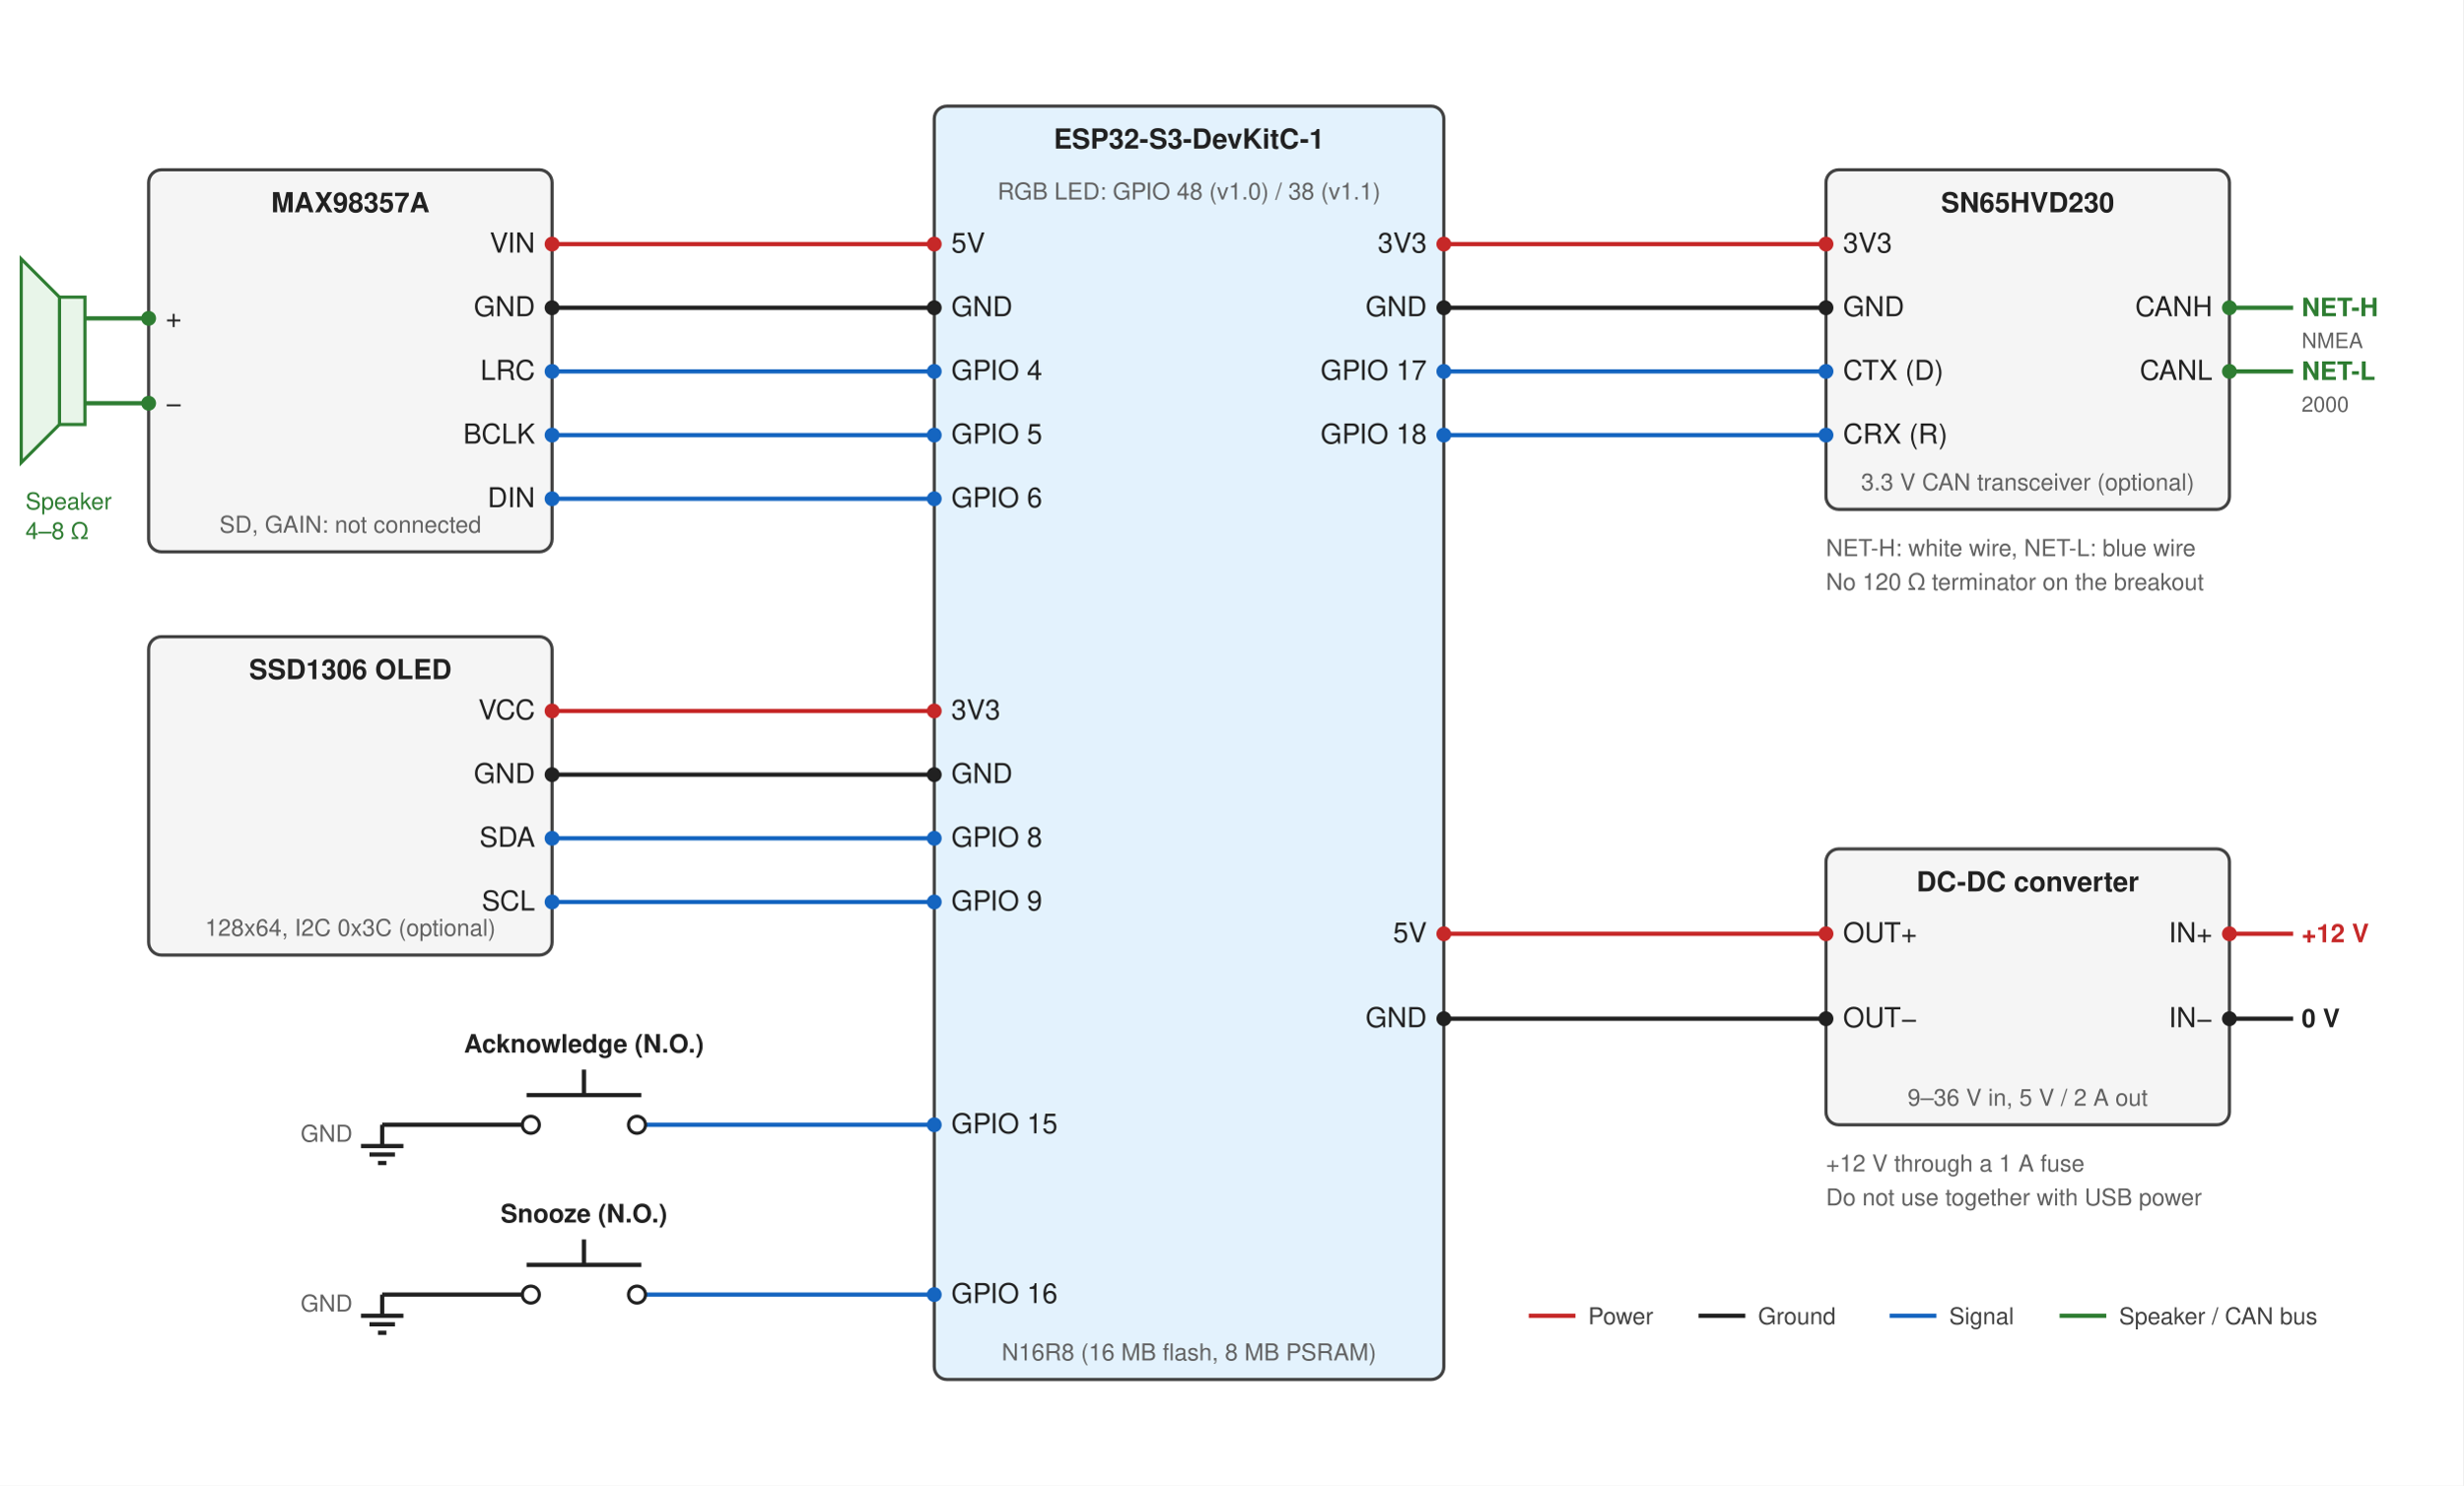
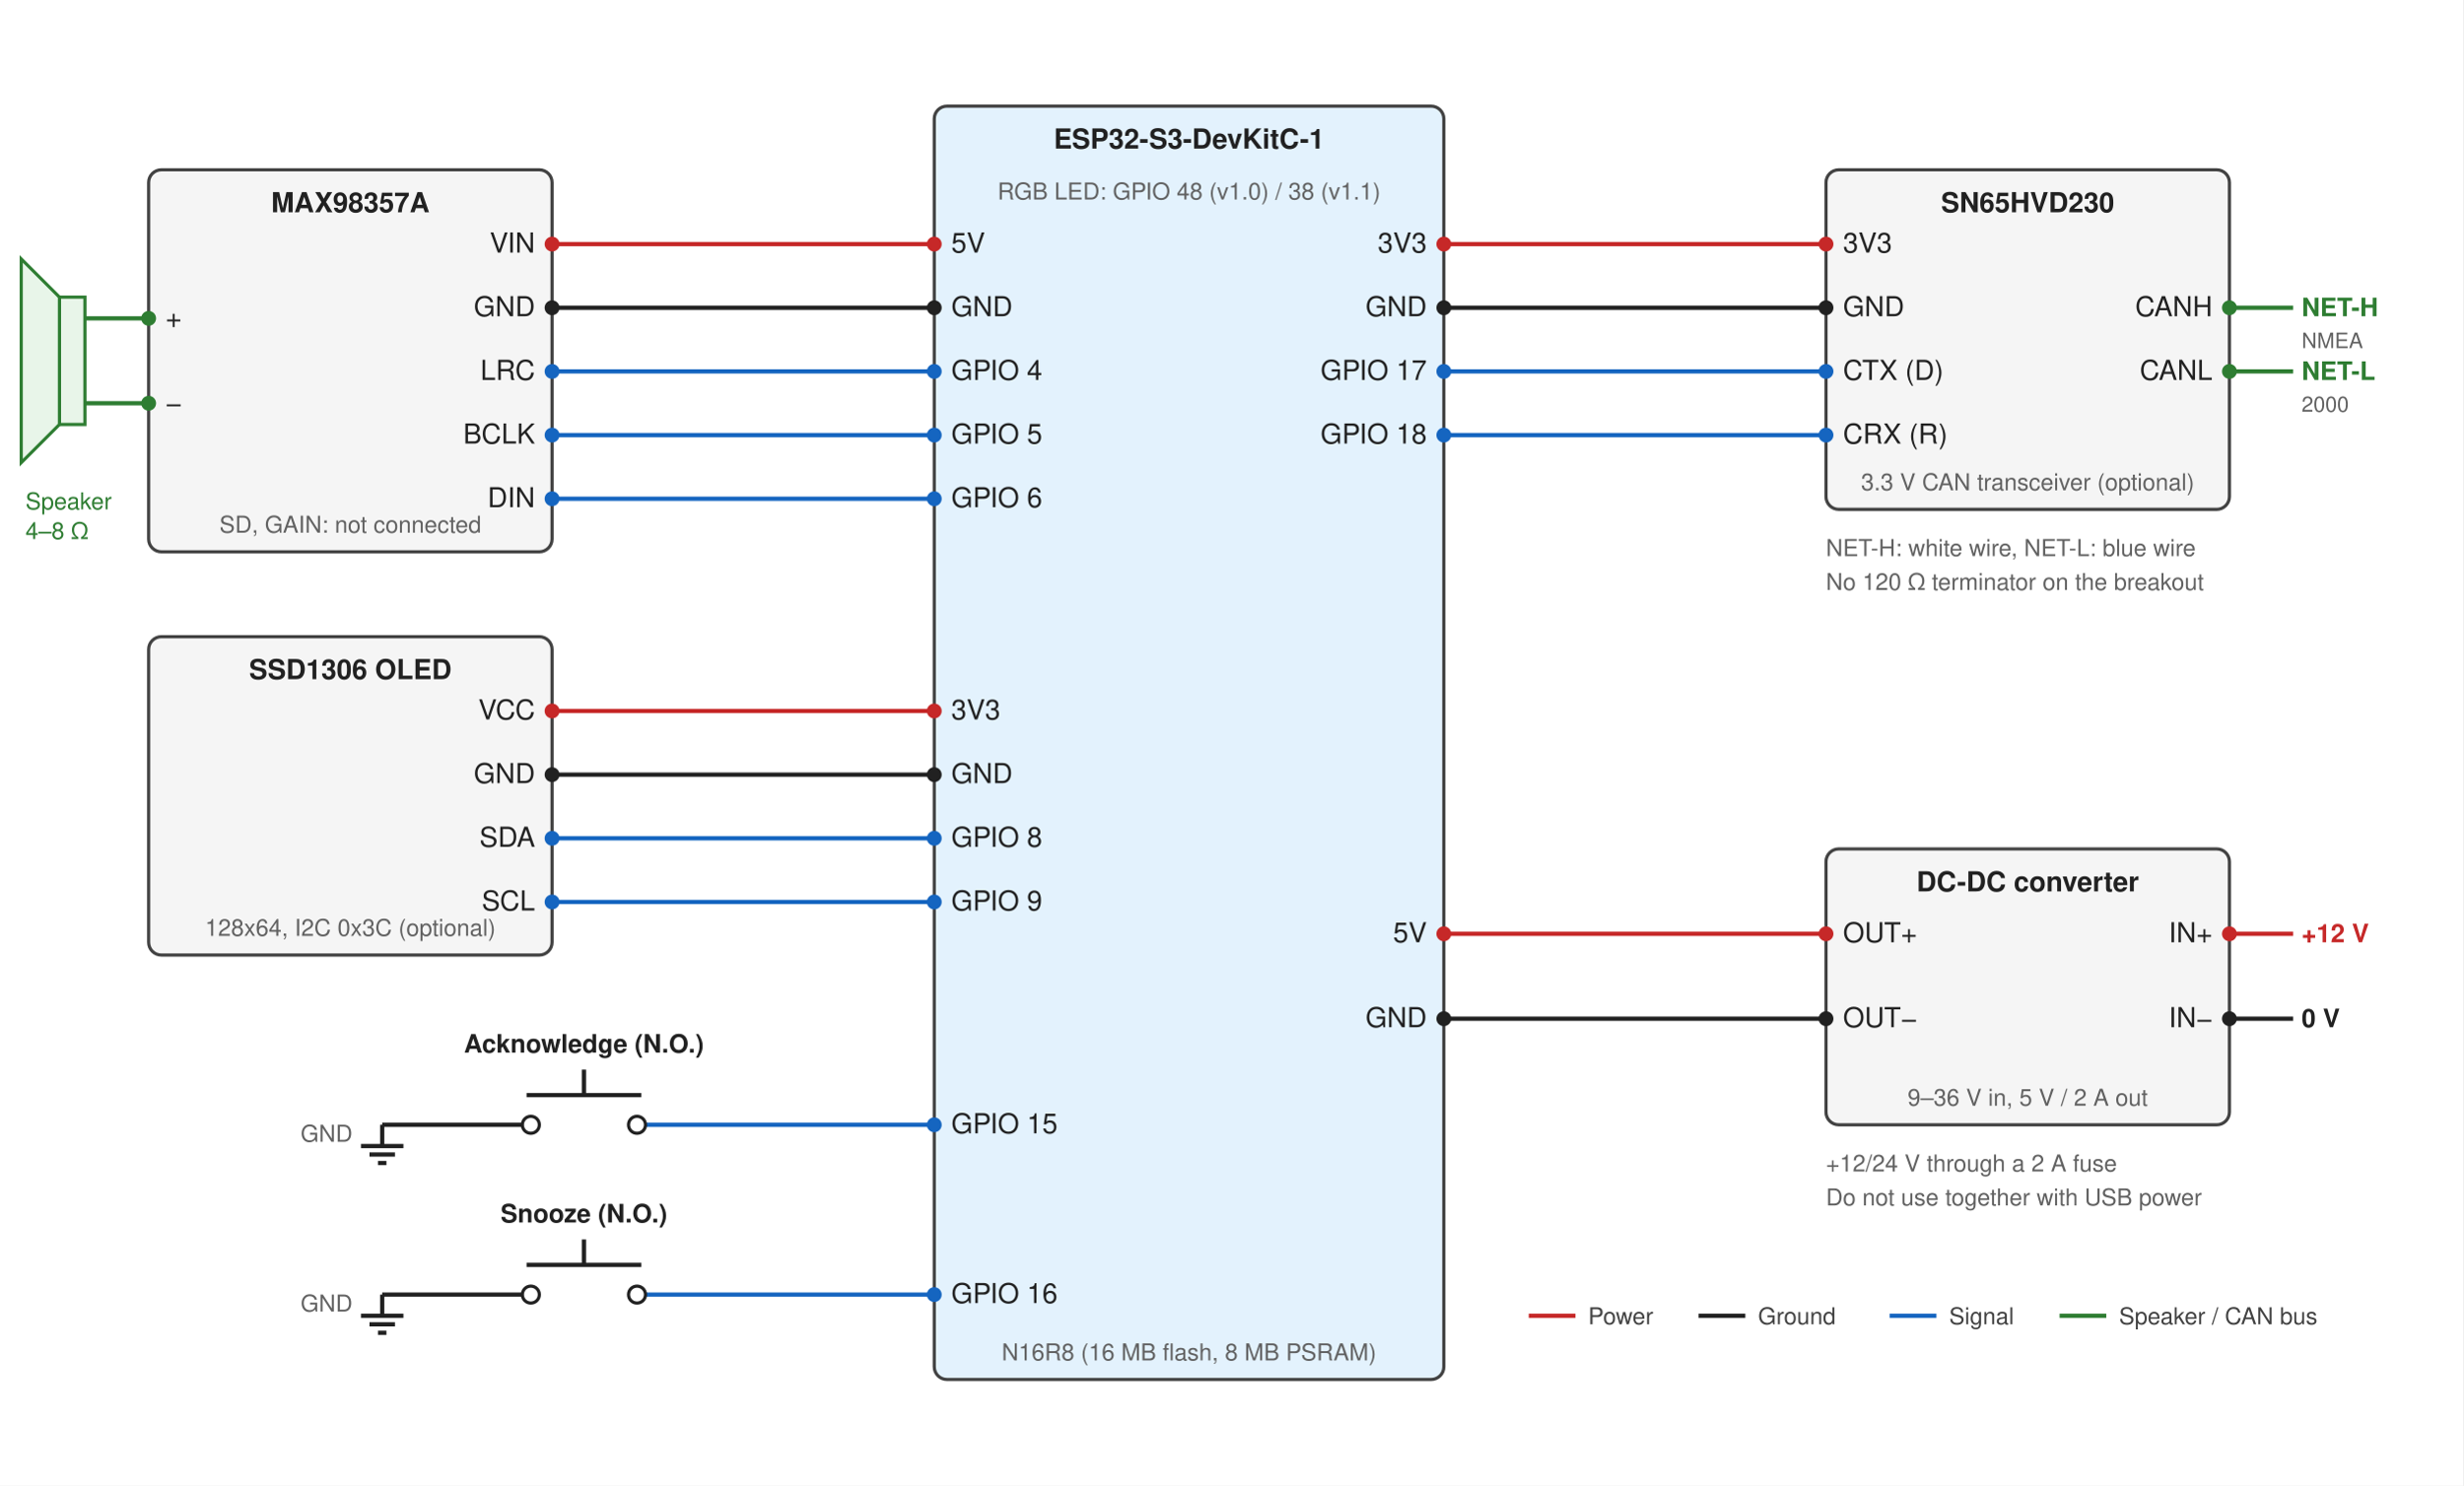
<svg xmlns="http://www.w3.org/2000/svg" viewBox="0 0 1160 700" width="1160" height="700" font-family="Helvetica, Arial, sans-serif" font-size="13">
  <rect width="1160" height="700" fill="#ffffff" />
  <rect x="440" y="50" width="240" height="600" rx="6" fill="#e3f2fd" stroke="#424242" stroke-width="1.5" />
  <text x="560.0" y="70" text-anchor="middle" font-weight="bold" fill="#212121">ESP32-S3-DevKitC-1</text>
  <text x="560.0" y="641" text-anchor="middle" font-size="11" fill="#616161">N16R8 (16 MB flash, 8 MB PSRAM)</text>
  <text x="560.0" y="94" text-anchor="middle" fill="#616161" font-size="11">RGB LED: GPIO 48 (v1.0) / 38 (v1.1)</text>
  <rect x="70" y="80" width="190" height="180" rx="6" fill="#f5f5f5" stroke="#424242" stroke-width="1.5" />
  <text x="165.0" y="100" text-anchor="middle" font-weight="bold" fill="#212121">MAX98357A</text>
  <text x="165.0" y="251" text-anchor="middle" font-size="11" fill="#616161">SD, GAIN: not connected</text>
  <line x1="260" y1="115" x2="440" y2="115" stroke="#c62828" stroke-width="2" />
  <circle cx="260" cy="115" r="3.5" fill="#c62828" />
  <circle cx="440" cy="115" r="3.5" fill="#c62828" />
  <text x="252" y="119" text-anchor="end" fill="#212121" font-size="13">VIN</text>
  <text x="448" y="119" text-anchor="start" fill="#212121" font-size="13">5V</text>
  <line x1="260" y1="145" x2="440" y2="145" stroke="#212121" stroke-width="2" />
  <circle cx="260" cy="145" r="3.5" fill="#212121" />
  <circle cx="440" cy="145" r="3.5" fill="#212121" />
  <text x="252" y="149" text-anchor="end" fill="#212121" font-size="13">GND</text>
  <text x="448" y="149" text-anchor="start" fill="#212121" font-size="13">GND</text>
  <line x1="260" y1="175" x2="440" y2="175" stroke="#1565c0" stroke-width="2" />
  <circle cx="260" cy="175" r="3.5" fill="#1565c0" />
  <circle cx="440" cy="175" r="3.5" fill="#1565c0" />
  <text x="252" y="179" text-anchor="end" fill="#212121" font-size="13">LRC</text>
  <text x="448" y="179" text-anchor="start" fill="#212121" font-size="13">GPIO 4</text>
  <line x1="260" y1="205" x2="440" y2="205" stroke="#1565c0" stroke-width="2" />
  <circle cx="260" cy="205" r="3.5" fill="#1565c0" />
  <circle cx="440" cy="205" r="3.5" fill="#1565c0" />
  <text x="252" y="209" text-anchor="end" fill="#212121" font-size="13">BCLK</text>
  <text x="448" y="209" text-anchor="start" fill="#212121" font-size="13">GPIO 5</text>
  <line x1="260" y1="235" x2="440" y2="235" stroke="#1565c0" stroke-width="2" />
  <circle cx="260" cy="235" r="3.5" fill="#1565c0" />
  <circle cx="440" cy="235" r="3.5" fill="#1565c0" />
  <text x="252" y="239" text-anchor="end" fill="#212121" font-size="13">DIN</text>
  <text x="448" y="239" text-anchor="start" fill="#212121" font-size="13">GPIO 6</text>
  <line x1="70" y1="150" x2="40" y2="150" stroke="#2e7d32" stroke-width="2" />
  <line x1="70" y1="190" x2="40" y2="190" stroke="#2e7d32" stroke-width="2" />
  <circle cx="70" cy="150" r="3.5" fill="#2e7d32" />
  <circle cx="70" cy="190" r="3.5" fill="#2e7d32" />
  <text x="78" y="154" text-anchor="start" fill="#212121" font-size="13">+</text>
  <text x="78" y="194" text-anchor="start" fill="#212121" font-size="13">−</text>
  <polygon points="40,140 40,200 28,200 28,140" fill="#e8f5e9" stroke="#2e7d32" stroke-width="1.5" />
  <polygon points="28,140 10,122 10,218 28,200" fill="#e8f5e9" stroke="#2e7d32" stroke-width="1.5" />
  <text x="12" y="240" text-anchor="start" fill="#2e7d32" font-size="11">Speaker</text>
  <text x="12" y="254" text-anchor="start" fill="#2e7d32" font-size="11">4–8 Ω</text>
  <rect x="70" y="300" width="190" height="150" rx="6" fill="#f5f5f5" stroke="#424242" stroke-width="1.5" />
  <text x="165.0" y="320" text-anchor="middle" font-weight="bold" fill="#212121">SSD1306 OLED</text>
  <text x="165.0" y="441" text-anchor="middle" font-size="11" fill="#616161">128x64, I2C 0x3C (optional)</text>
  <line x1="260" y1="335" x2="440" y2="335" stroke="#c62828" stroke-width="2" />
  <circle cx="260" cy="335" r="3.5" fill="#c62828" />
  <circle cx="440" cy="335" r="3.5" fill="#c62828" />
  <text x="252" y="339" text-anchor="end" fill="#212121" font-size="13">VCC</text>
  <text x="448" y="339" text-anchor="start" fill="#212121" font-size="13">3V3</text>
  <line x1="260" y1="365" x2="440" y2="365" stroke="#212121" stroke-width="2" />
  <circle cx="260" cy="365" r="3.5" fill="#212121" />
  <circle cx="440" cy="365" r="3.5" fill="#212121" />
  <text x="252" y="369" text-anchor="end" fill="#212121" font-size="13">GND</text>
  <text x="448" y="369" text-anchor="start" fill="#212121" font-size="13">GND</text>
  <line x1="260" y1="395" x2="440" y2="395" stroke="#1565c0" stroke-width="2" />
  <circle cx="260" cy="395" r="3.5" fill="#1565c0" />
  <circle cx="440" cy="395" r="3.5" fill="#1565c0" />
  <text x="252" y="399" text-anchor="end" fill="#212121" font-size="13">SDA</text>
  <text x="448" y="399" text-anchor="start" fill="#212121" font-size="13">GPIO 8</text>
  <line x1="260" y1="425" x2="440" y2="425" stroke="#1565c0" stroke-width="2" />
  <circle cx="260" cy="425" r="3.5" fill="#1565c0" />
  <circle cx="440" cy="425" r="3.5" fill="#1565c0" />
  <text x="252" y="429" text-anchor="end" fill="#212121" font-size="13">SCL</text>
  <text x="448" y="429" text-anchor="start" fill="#212121" font-size="13">GPIO 9</text>
  <line x1="440" y1="530" x2="300" y2="530" stroke="#1565c0" stroke-width="2" />
  <circle cx="440" cy="530" r="3.5" fill="#1565c0" />
  <text x="448" y="534" text-anchor="start" fill="#212121" font-size="13">GPIO 15</text>
  <circle cx="300" cy="530" r="4" fill="#fff" stroke="#212121" stroke-width="1.5" />
  <circle cx="250" cy="530" r="4" fill="#fff" stroke="#212121" stroke-width="1.5" />
  <line x1="248" y1="516" x2="302" y2="516" stroke="#212121" stroke-width="2" />
  <line x1="275.0" y1="516" x2="275.0" y2="504" stroke="#212121" stroke-width="2" />
  <line x1="246" y1="530" x2="180" y2="530" stroke="#212121" stroke-width="2" />
  <line x1="180" y1="530" x2="180" y2="540" stroke="#212121" stroke-width="2" />
  <line x1="170" y1="540" x2="190" y2="540" stroke="#212121" stroke-width="2" />
  <line x1="174" y1="544" x2="186" y2="544" stroke="#212121" stroke-width="2" />
  <line x1="178" y1="548" x2="182" y2="548" stroke="#212121" stroke-width="2" />
  <text x="275.0" y="496" text-anchor="middle" fill="#212121" font-size="12" font-weight="bold">Acknowledge (N.O.)</text>
  <text x="166" y="538" text-anchor="end" fill="#616161" font-size="11">GND</text>
  <line x1="440" y1="610" x2="300" y2="610" stroke="#1565c0" stroke-width="2" />
  <circle cx="440" cy="610" r="3.5" fill="#1565c0" />
  <text x="448" y="614" text-anchor="start" fill="#212121" font-size="13">GPIO 16</text>
  <circle cx="300" cy="610" r="4" fill="#fff" stroke="#212121" stroke-width="1.5" />
  <circle cx="250" cy="610" r="4" fill="#fff" stroke="#212121" stroke-width="1.5" />
  <line x1="248" y1="596" x2="302" y2="596" stroke="#212121" stroke-width="2" />
  <line x1="275.0" y1="596" x2="275.0" y2="584" stroke="#212121" stroke-width="2" />
  <line x1="246" y1="610" x2="180" y2="610" stroke="#212121" stroke-width="2" />
  <line x1="180" y1="610" x2="180" y2="620" stroke="#212121" stroke-width="2" />
  <line x1="170" y1="620" x2="190" y2="620" stroke="#212121" stroke-width="2" />
  <line x1="174" y1="624" x2="186" y2="624" stroke="#212121" stroke-width="2" />
  <line x1="178" y1="628" x2="182" y2="628" stroke="#212121" stroke-width="2" />
  <text x="275.0" y="576" text-anchor="middle" fill="#212121" font-size="12" font-weight="bold">Snooze (N.O.)</text>
  <text x="166" y="618" text-anchor="end" fill="#616161" font-size="11">GND</text>
  <rect x="860" y="80" width="190" height="160" rx="6" fill="#f5f5f5" stroke="#424242" stroke-width="1.5" />
  <text x="955.0" y="100" text-anchor="middle" font-weight="bold" fill="#212121">SN65HVD230</text>
  <text x="955.0" y="231" text-anchor="middle" font-size="11" fill="#616161">3.3 V CAN transceiver (optional)</text>
  <line x1="680" y1="115" x2="860" y2="115" stroke="#c62828" stroke-width="2" />
  <circle cx="860" cy="115" r="3.5" fill="#c62828" />
  <circle cx="680" cy="115" r="3.5" fill="#c62828" />
  <text x="868" y="119" text-anchor="start" fill="#212121" font-size="13">3V3</text>
  <text x="672" y="119" text-anchor="end" fill="#212121" font-size="13">3V3</text>
  <line x1="680" y1="145" x2="860" y2="145" stroke="#212121" stroke-width="2" />
  <circle cx="860" cy="145" r="3.5" fill="#212121" />
  <circle cx="680" cy="145" r="3.5" fill="#212121" />
  <text x="868" y="149" text-anchor="start" fill="#212121" font-size="13">GND</text>
  <text x="672" y="149" text-anchor="end" fill="#212121" font-size="13">GND</text>
  <line x1="680" y1="175" x2="860" y2="175" stroke="#1565c0" stroke-width="2" />
  <circle cx="860" cy="175" r="3.5" fill="#1565c0" />
  <circle cx="680" cy="175" r="3.5" fill="#1565c0" />
  <text x="868" y="179" text-anchor="start" fill="#212121" font-size="13">CTX (D)</text>
  <text x="672" y="179" text-anchor="end" fill="#212121" font-size="13">GPIO 17</text>
  <line x1="680" y1="205" x2="860" y2="205" stroke="#1565c0" stroke-width="2" />
  <circle cx="860" cy="205" r="3.5" fill="#1565c0" />
  <circle cx="680" cy="205" r="3.5" fill="#1565c0" />
  <text x="868" y="209" text-anchor="start" fill="#212121" font-size="13">CRX (R)</text>
  <text x="672" y="209" text-anchor="end" fill="#212121" font-size="13">GPIO 18</text>
  <line x1="1050" y1="145" x2="1080" y2="145" stroke="#2e7d32" stroke-width="2" />
  <circle cx="1050" cy="145" r="3.5" fill="#2e7d32" />
  <text x="1042" y="149" text-anchor="end" fill="#212121" font-size="13">CANH</text>
  <text x="1084" y="149" text-anchor="start" fill="#2e7d32" font-size="12" font-weight="bold">NET-H</text>
  <line x1="1050" y1="175" x2="1080" y2="175" stroke="#2e7d32" stroke-width="2" />
  <circle cx="1050" cy="175" r="3.5" fill="#2e7d32" />
  <text x="1042" y="179" text-anchor="end" fill="#212121" font-size="13">CANL</text>
  <text x="1084" y="179" text-anchor="start" fill="#2e7d32" font-size="12" font-weight="bold">NET-L</text>
  <text x="1084" y="164" text-anchor="start" fill="#616161" font-size="10">NMEA</text>
  <text x="1084" y="194" text-anchor="start" fill="#616161" font-size="10">2000</text>
  <text x="860" y="262" text-anchor="start" fill="#616161" font-size="11">NET-H: white wire, NET-L: blue wire</text>
  <text x="860" y="278" text-anchor="start" fill="#616161" font-size="11">No 120 Ω terminator on the breakout</text>
  <rect x="860" y="400" width="190" height="130" rx="6" fill="#f5f5f5" stroke="#424242" stroke-width="1.5" />
  <text x="955.0" y="420" text-anchor="middle" font-weight="bold" fill="#212121">DC-DC converter</text>
  <text x="955.0" y="521" text-anchor="middle" font-size="11" fill="#616161">9–36 V in, 5 V / 2 A out</text>
  <line x1="680" y1="440" x2="860" y2="440" stroke="#c62828" stroke-width="2" />
  <circle cx="860" cy="440" r="3.5" fill="#c62828" />
  <circle cx="680" cy="440" r="3.5" fill="#c62828" />
  <text x="868" y="444" text-anchor="start" fill="#212121" font-size="13">OUT+</text>
  <text x="672" y="444" text-anchor="end" fill="#212121" font-size="13">5V</text>
  <line x1="680" y1="480" x2="860" y2="480" stroke="#212121" stroke-width="2" />
  <circle cx="860" cy="480" r="3.5" fill="#212121" />
  <circle cx="680" cy="480" r="3.5" fill="#212121" />
  <text x="868" y="484" text-anchor="start" fill="#212121" font-size="13">OUT−</text>
  <text x="672" y="484" text-anchor="end" fill="#212121" font-size="13">GND</text>
  <line x1="1050" y1="440" x2="1080" y2="440" stroke="#c62828" stroke-width="2" />
  <circle cx="1050" cy="440" r="3.5" fill="#c62828" />
  <text x="1042" y="444" text-anchor="end" fill="#212121" font-size="13">IN+</text>
  <line x1="1050" y1="480" x2="1080" y2="480" stroke="#212121" stroke-width="2" />
  <circle cx="1050" cy="480" r="3.5" fill="#212121" />
  <text x="1042" y="484" text-anchor="end" fill="#212121" font-size="13">IN−</text>
  <text x="1084" y="444" text-anchor="start" fill="#c62828" font-size="12" font-weight="bold">+12 V</text>
  <text x="1084" y="484" text-anchor="start" fill="#212121" font-size="12" font-weight="bold">0 V</text>
-   <text x="860" y="552" text-anchor="start" fill="#616161" font-size="11">+12 V through a 1 A fuse</text>
+   <text x="860" y="552" text-anchor="start" fill="#616161" font-size="11">+12/24 V through a 2 A fuse</text>
  <text x="860" y="568" text-anchor="start" fill="#616161" font-size="11">Do not use together with USB power</text>
  <line x1="720" y1="620" x2="742" y2="620" stroke="#c62828" stroke-width="2" />
  <text x="748" y="624" text-anchor="start" fill="#424242" font-size="11">Power</text>
  <line x1="800" y1="620" x2="822" y2="620" stroke="#212121" stroke-width="2" />
  <text x="828" y="624" text-anchor="start" fill="#424242" font-size="11">Ground</text>
  <line x1="890" y1="620" x2="912" y2="620" stroke="#1565c0" stroke-width="2" />
  <text x="918" y="624" text-anchor="start" fill="#424242" font-size="11">Signal</text>
  <line x1="970" y1="620" x2="992" y2="620" stroke="#2e7d32" stroke-width="2" />
  <text x="998" y="624" text-anchor="start" fill="#424242" font-size="11">Speaker / CAN bus</text>
</svg>
